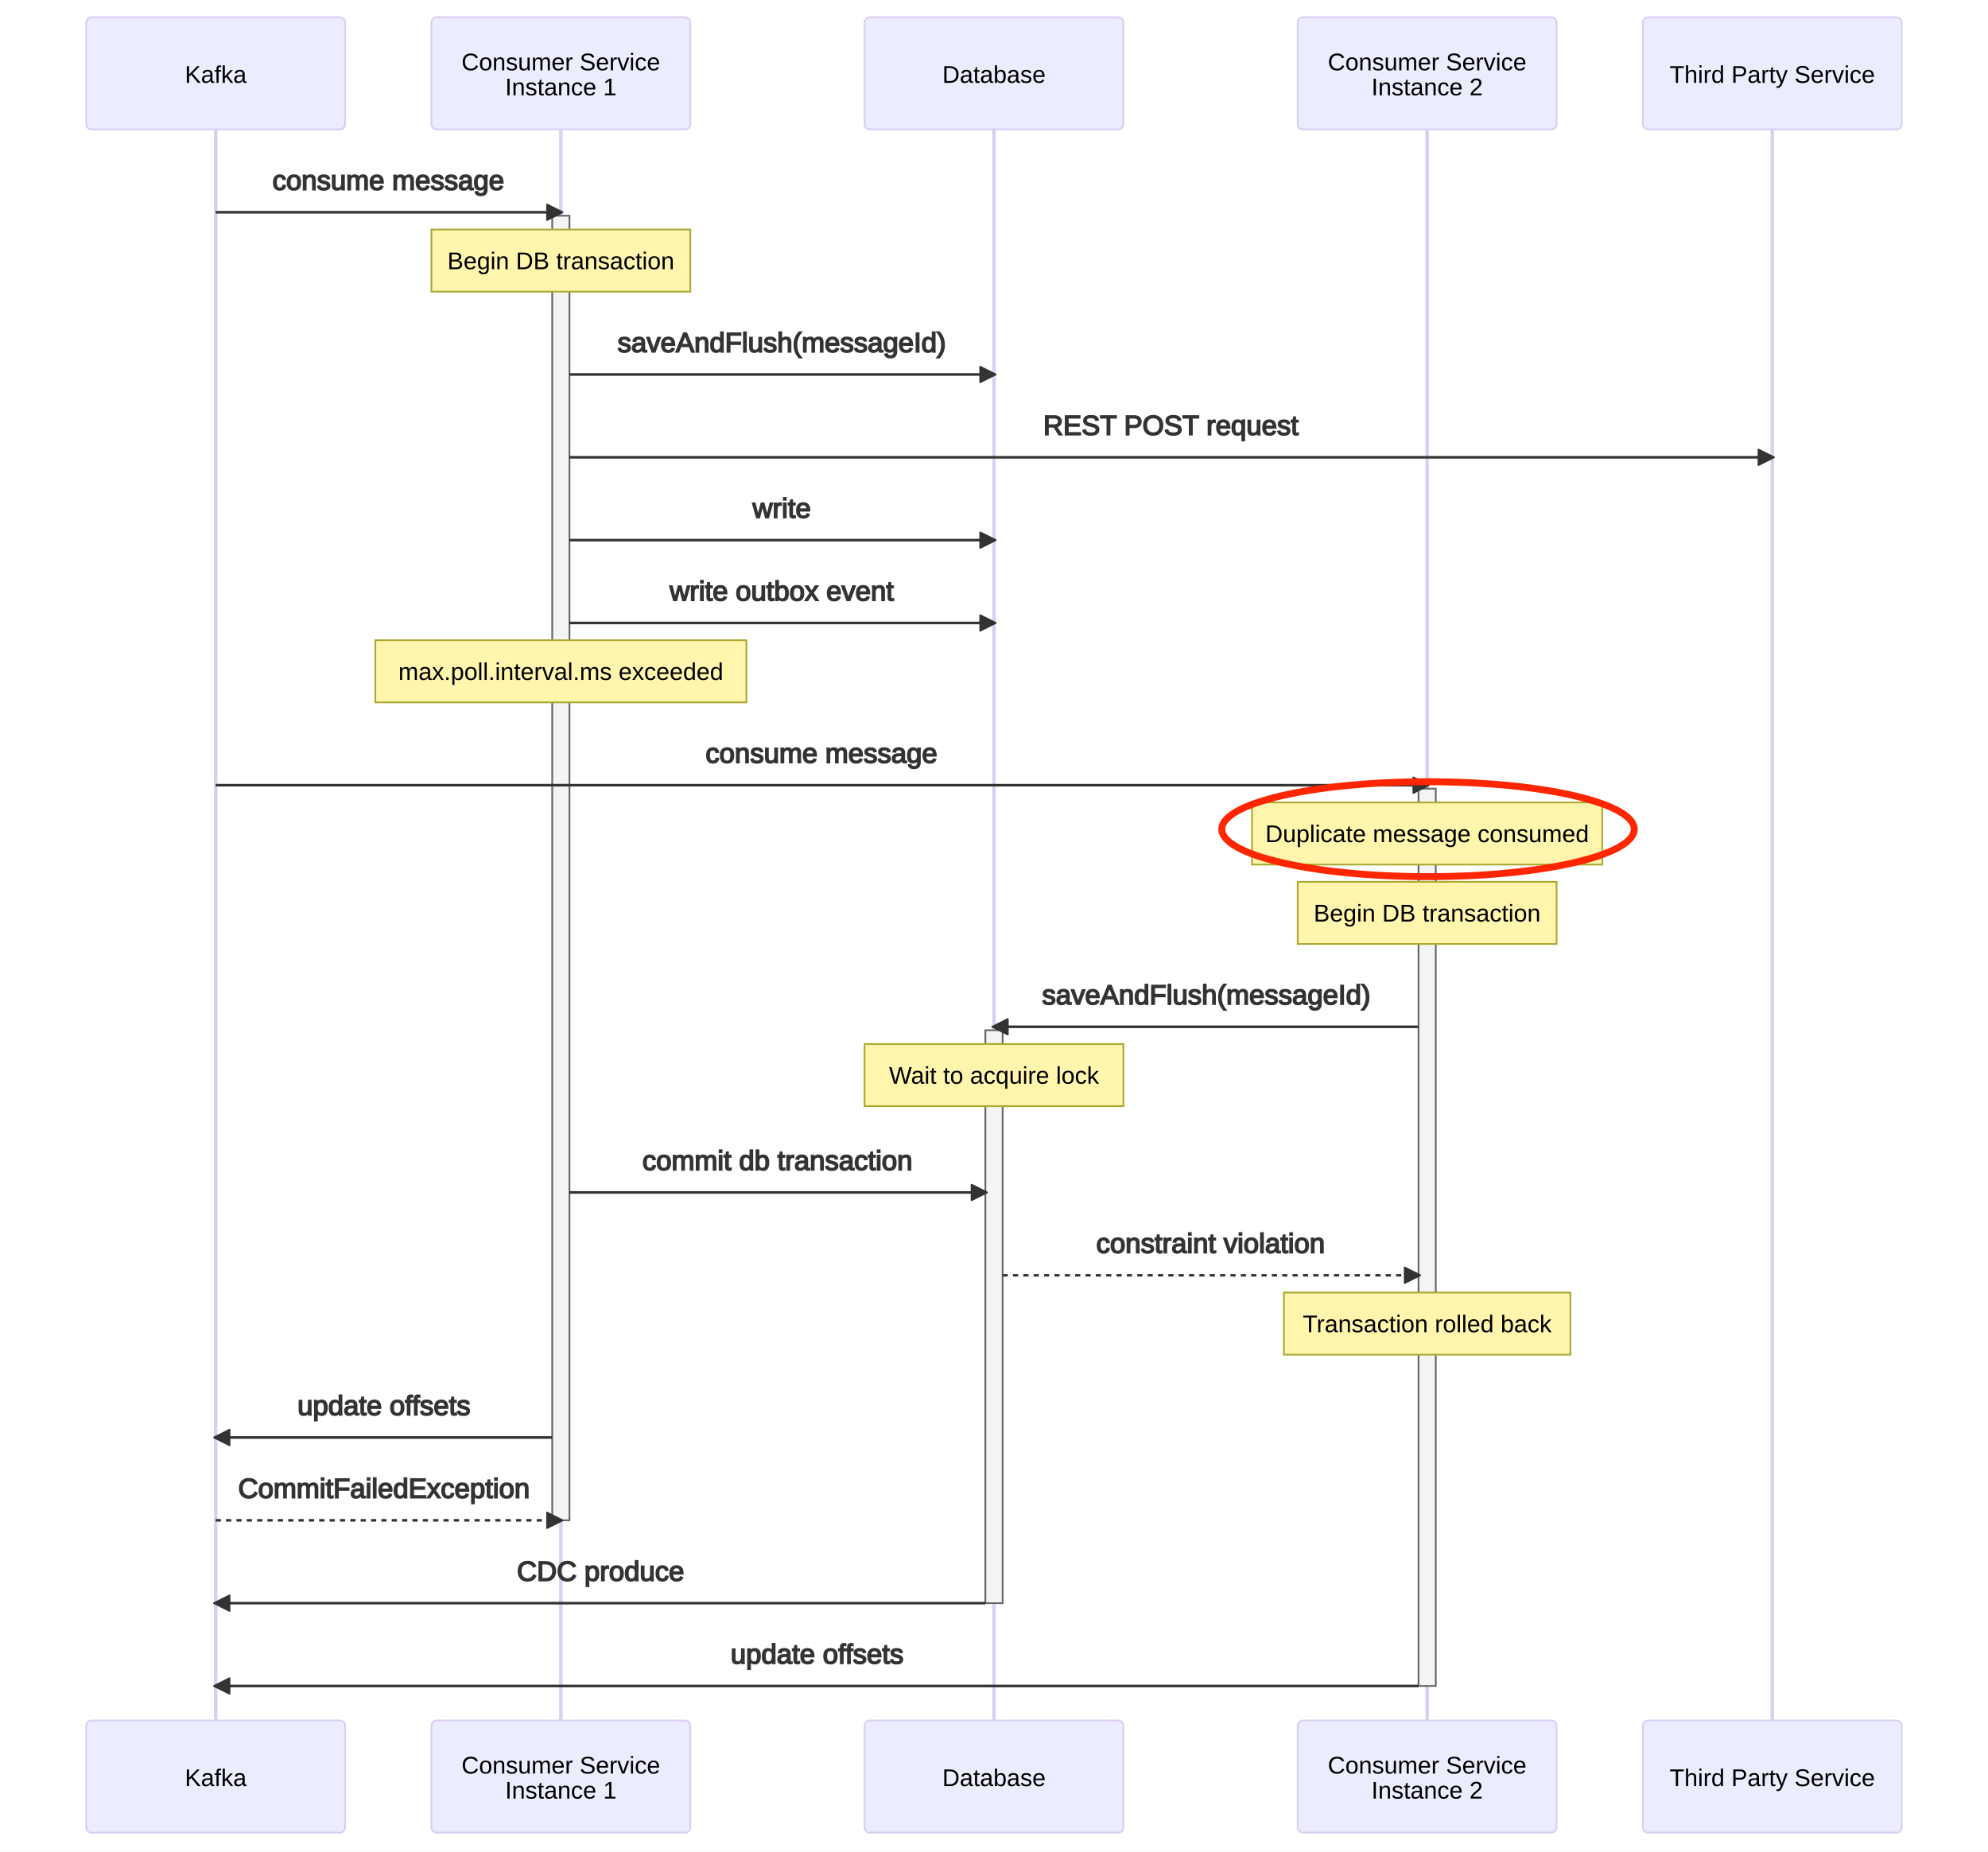
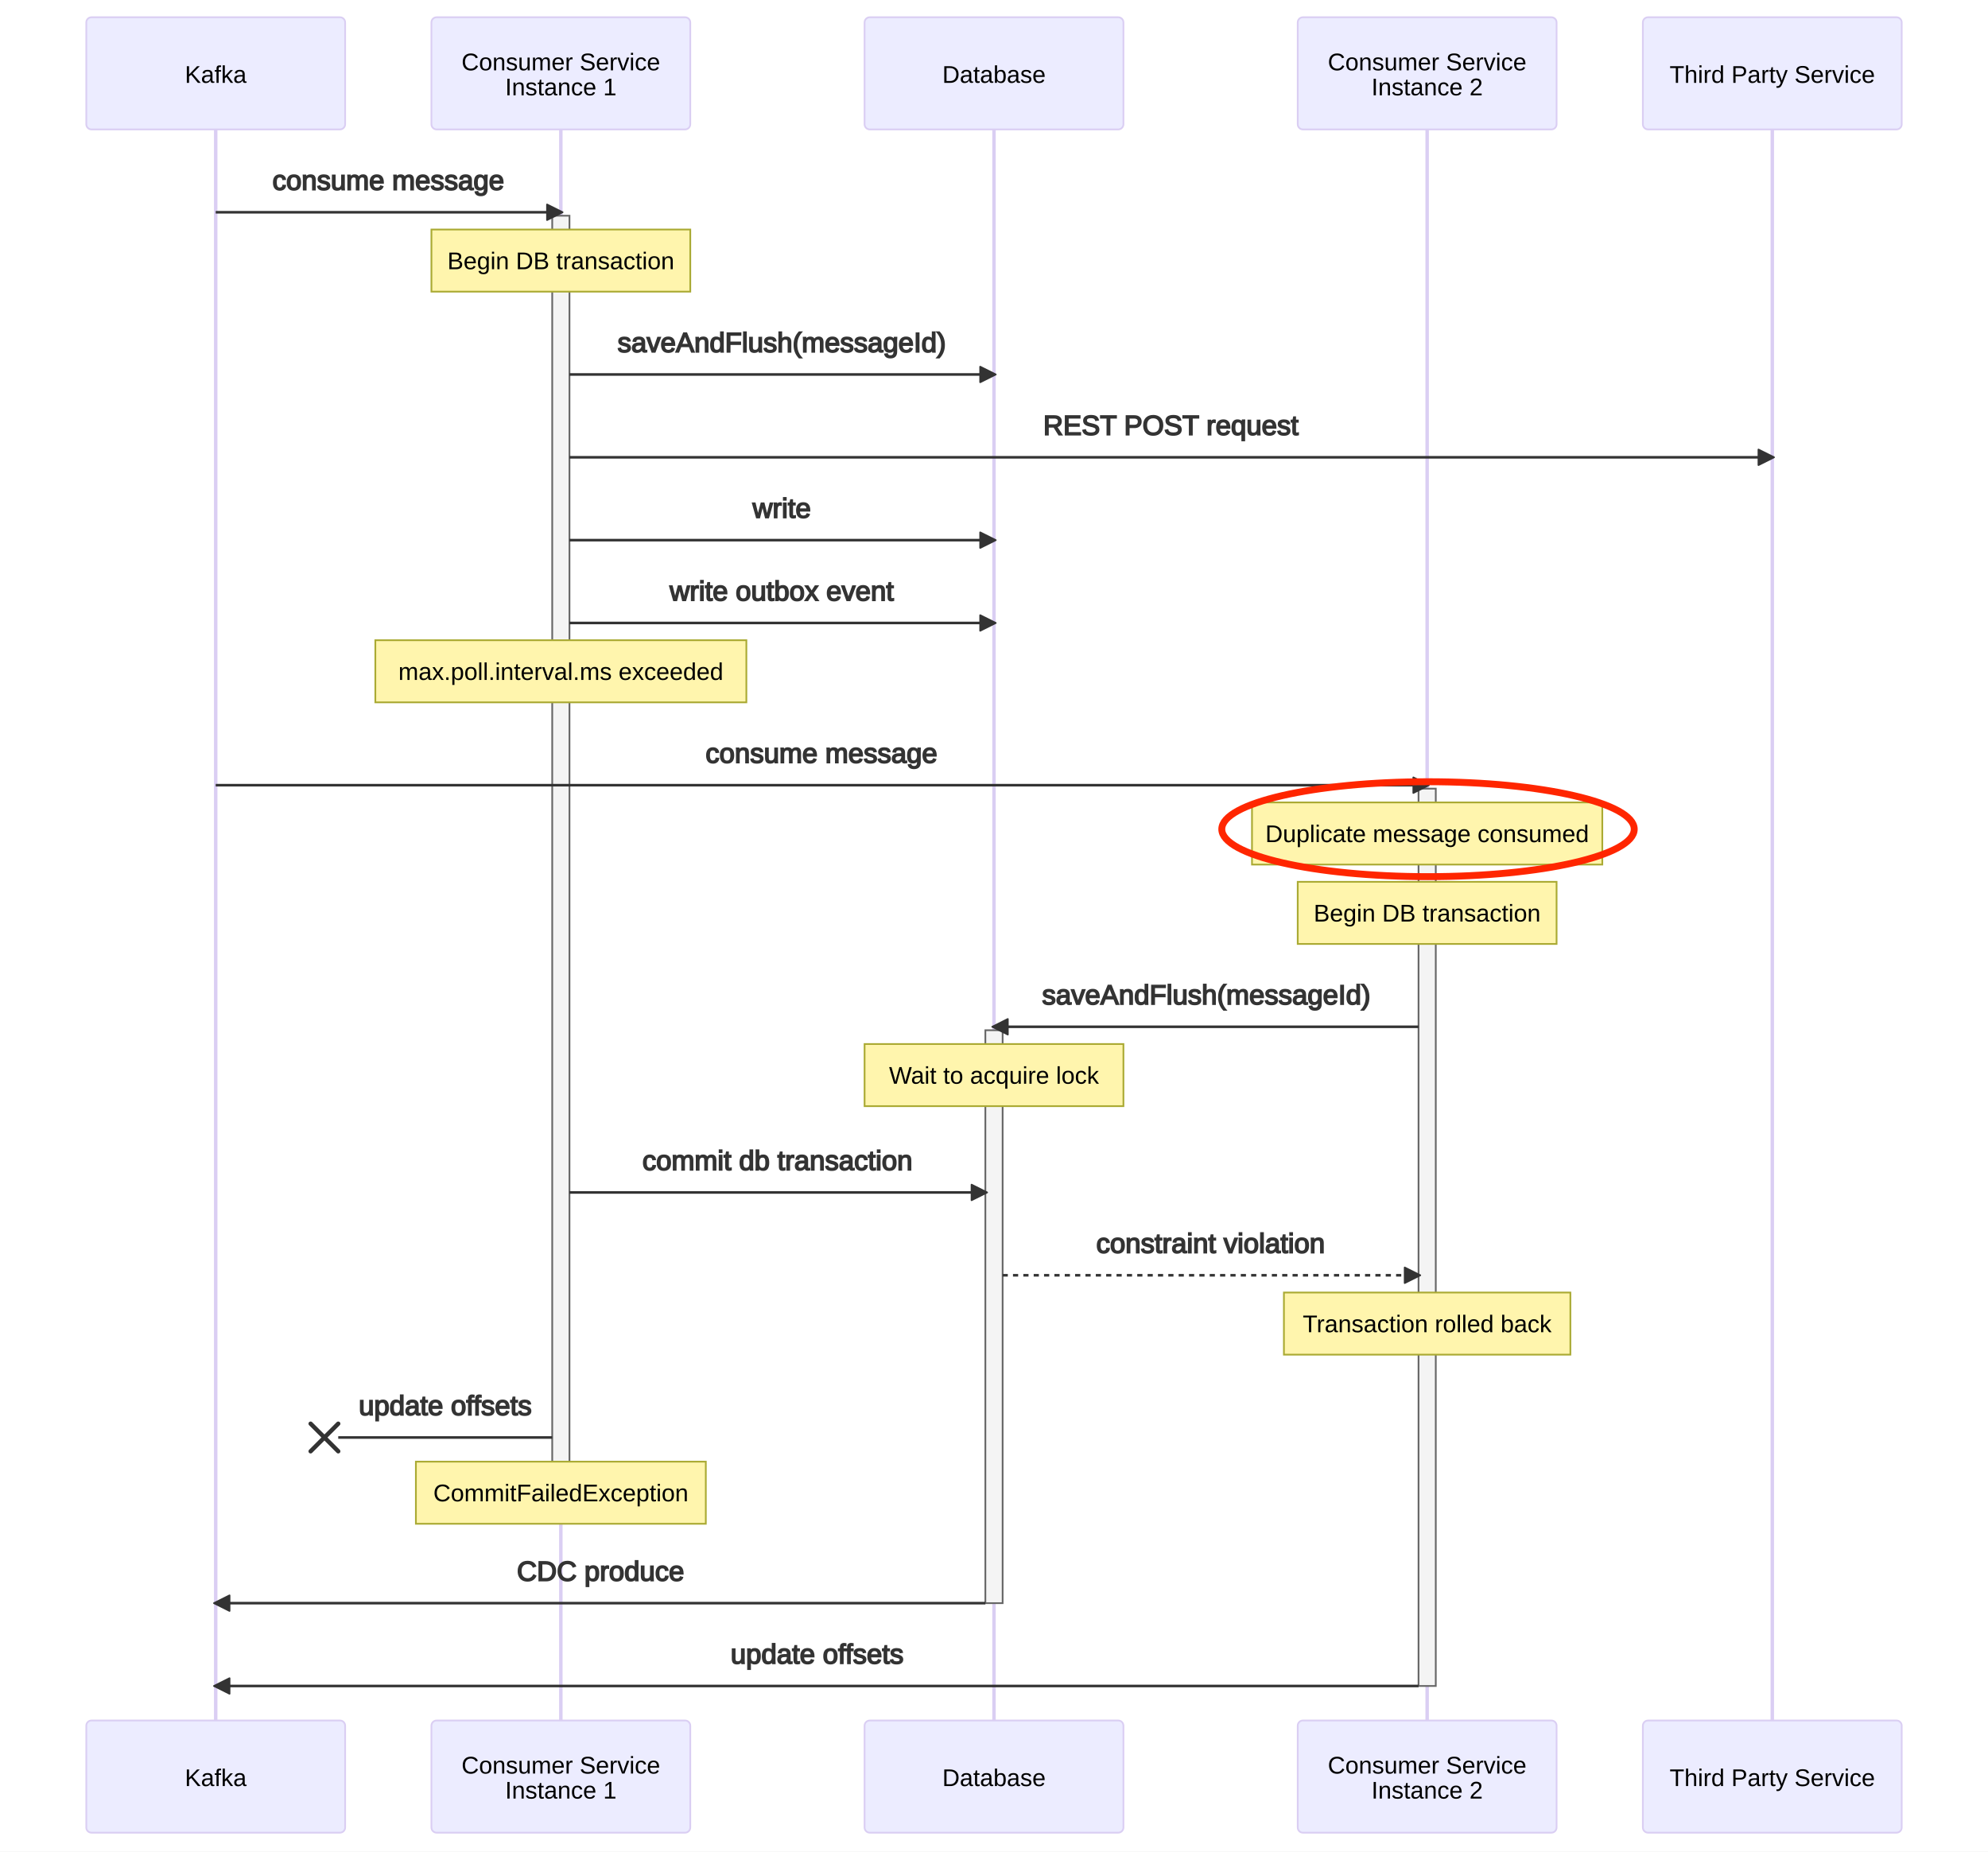
<svg xmlns="http://www.w3.org/2000/svg" width="1152" height="1073" viewBox="0 0 1152 1073" role="img" aria-labelledby="title desc">
  <defs>
    <style>
      .actor { fill: #ececff; stroke: #dacef3; stroke-width: 1; }
      .actor-label { font-family: Arial, Helvetica, sans-serif; font-size: 14px; fill: #000; text-anchor: middle; }
      .lifeline { stroke: #dacef3; stroke-width: 2; }
      .activation { fill: #f4f4f4; stroke: #666; stroke-width: 1; }
      /* Legacy Mermaid message labels use stroked regular glyphs rather than a bold font face. */
      .message { font-family: "Trebuchet MS", Arial, sans-serif; font-size: 16px; font-weight: 400; fill: #333; stroke: #333; stroke-width: 0.75; text-anchor: middle; }
      .note { fill: #fff5ad; stroke: #aaaa33; stroke-width: 1; }
      .note-label { font-family: "Trebuchet MS", Arial, sans-serif; font-size: 14px; fill: #000; text-anchor: middle; }
      .arrow-shaft { fill: none; stroke: #333; stroke-width: 1.5; }
    </style>
  </defs>
  <rect width="1152" height="1073" fill="#fff" />
  <g id="participant-lifelines">
    <line class="lifeline" x1="125" y1="75" x2="125" y2="997" />
    <line class="lifeline" x1="325" y1="75" x2="325" y2="997" />
    <line class="lifeline" x1="576" y1="75" x2="576" y2="997" />
    <line class="lifeline" x1="827" y1="75" x2="827" y2="997" />
    <line class="lifeline" x1="1027" y1="75" x2="1027" y2="997" />
  </g>
  <g id="transaction-activations">
    <rect class="activation" x="320" y="125" width="10" height="756" />
    <rect class="activation" x="822" y="457" width="10" height="520" />
    <rect class="activation" x="571" y="597" width="10" height="332" />
  </g>
  <g id="message-sequence">
    <g id="message-1">
      <path class="arrow-shaft" d="M125 123 H318" />
      <path d="M317 118.5 L326 123 L317 127.5 Z" fill="#333" stroke="#333" stroke-width="1" stroke-linejoin="round" />
      <text class="message" x="225.0" y="110">consume message</text>
    </g>
    <g id="message-2">
      <path class="arrow-shaft" d="M330 217 H569" />
      <path d="M568 212.5 L577 217 L568 221.5 Z" fill="#333" stroke="#333" stroke-width="1" stroke-linejoin="round" />
      <text class="message" x="453.0" y="204">saveAndFlush(messageId)</text>
    </g>
    <g id="message-3">
      <path class="arrow-shaft" d="M330 265 H1020" />
      <path d="M1019 260.5 L1028 265 L1019 269.5 Z" fill="#333" stroke="#333" stroke-width="1" stroke-linejoin="round" />
      <text class="message" x="678.5" y="252">REST POST request</text>
    </g>
    <g id="message-4">
      <path class="arrow-shaft" d="M330 313 H569" />
      <path d="M568 308.5 L577 313 L568 317.5 Z" fill="#333" stroke="#333" stroke-width="1" stroke-linejoin="round" />
      <text class="message" x="453.0" y="300">write</text>
    </g>
    <g id="message-5">
      <path class="arrow-shaft" d="M330 361 H569" />
      <path d="M568 356.5 L577 361 L568 365.5 Z" fill="#333" stroke="#333" stroke-width="1" stroke-linejoin="round" />
      <text class="message" x="453.0" y="348">write outbox event</text>
    </g>
    <g id="message-6">
      <path class="arrow-shaft" d="M125 455 H820" />
      <path d="M819 450.5 L828 455 L819 459.5 Z" fill="#333" stroke="#333" stroke-width="1" stroke-linejoin="round" />
      <text class="message" x="476.0" y="442">consume message</text>
    </g>
    <g id="message-7">
      <path class="arrow-shaft" d="M822 595 H583" />
      <path d="M584 590.5 L575 595 L584 599.5 Z" fill="#333" stroke="#333" stroke-width="1" stroke-linejoin="round" />
      <text class="message" x="699.0" y="582">saveAndFlush(messageId)</text>
    </g>
    <g id="message-8">
      <path class="arrow-shaft" d="M330 691 H564" />
      <path d="M563 686.5 L572 691 L563 695.5 Z" fill="#333" stroke="#333" stroke-width="1" stroke-linejoin="round" />
      <text class="message" x="450.5" y="678">commit db transaction</text>
    </g>
    <g id="message-9">
      <path class="arrow-shaft" d="M581 739 H815" stroke-dasharray="3 3" />
      <path d="M814 734.5 L823 739 L814 743.5 Z" fill="#333" stroke="#333" stroke-width="1" stroke-linejoin="round" />
      <text class="message" x="701.5" y="726">constraint violation</text>
    </g>
    <g id="message-10">
-       <path class="arrow-shaft" d="M320 833 H132" />
-       <path d="M133 828.5 L124 833 L133 837.5 Z" fill="#333" stroke="#333" stroke-width="1" stroke-linejoin="round" />
-       <text class="message" x="222.5" y="820">update offsets</text>
-     </g>
-     <g id="message-10-return">
-       <path class="arrow-shaft" d="M125 881 H318" stroke-dasharray="3 3" />
-       <path d="M317 876.5 L326 881 L317 885.5 Z" fill="#333" stroke="#333" stroke-width="1" stroke-linejoin="round" />
-       <text class="message" x="222.5" y="868">CommitFailedException</text>
+       <path class="arrow-shaft" d="M320 833 H196" />
+       <path id="message-10-cross" d="M180 825 L196 841 M196 825 L180 841" fill="none" stroke="#333" stroke-width="2.5" stroke-linecap="round" />
+       <text class="message" x="258.0" y="820">update offsets</text>
    </g>
    <g id="message-11">
      <path class="arrow-shaft" d="M571 929 H132" />
      <path d="M133 924.5 L124 929 L133 933.5 Z" fill="#333" stroke="#333" stroke-width="1" stroke-linejoin="round" />
      <text class="message" x="348.0" y="916">CDC produce</text>
    </g>
    <g id="message-12">
      <path class="arrow-shaft" d="M822 977 H132" />
      <path d="M133 972.5 L124 977 L133 981.5 Z" fill="#333" stroke="#333" stroke-width="1" stroke-linejoin="round" />
      <text class="message" x="473.5" y="964">update offsets</text>
    </g>
  </g>
  <g id="sequence-notes">
    <g id="note-1">
      <rect class="note" x="250.0" y="133" width="150" height="36" />
      <text class="note-label" x="325" y="156">Begin DB transaction</text>
    </g>
    <g id="note-2">
      <rect class="note" x="217.5" y="371" width="215" height="36" />
      <text class="note-label" x="325" y="394">max.poll.interval.ms exceeded</text>
    </g>
    <g id="note-3">
      <rect class="note" x="725.5" y="465" width="203" height="36" />
      <text class="note-label" x="827" y="488">Duplicate message consumed</text>
    </g>
    <g id="note-4">
      <rect class="note" x="752.0" y="511" width="150" height="36" />
      <text class="note-label" x="827" y="534">Begin DB transaction</text>
    </g>
    <g id="note-5">
      <rect class="note" x="744.0" y="749" width="166" height="36" />
      <text class="note-label" x="827" y="772">Transaction rolled back</text>
    </g>
    <g id="note-6">
      <rect class="note" x="501.0" y="605" width="150" height="36" />
      <text class="note-label" x="576" y="628">Wait to acquire lock</text>
    </g>
+     <g id="note-7">
+       <rect class="note" x="241.0" y="847" width="168" height="36" />
+       <text class="note-label" x="325" y="870">CommitFailedException</text>
+     </g>
  </g>
  <ellipse id="duplicate-delivery-highlight" cx="827.5" cy="480.5" rx="119.5" ry="27.5" fill="none" stroke="#ff2600" stroke-width="4" />
  <g id="participants">
    <rect class="actor" x="50" y="10" width="150" height="65" rx="3" />
    <text class="actor-label" x="125" y="48.0">Kafka</text>
    <rect class="actor" x="50" y="997" width="150" height="65" rx="3" />
    <text class="actor-label" x="125" y="1035.0">Kafka</text>
    <rect class="actor" x="250" y="10" width="150" height="65" rx="3" />
    <text class="actor-label" x="325" y="40.75">Consumer Service</text>
    <text class="actor-label" x="325" y="55.25">Instance 1</text>
    <rect class="actor" x="250" y="997" width="150" height="65" rx="3" />
    <text class="actor-label" x="325" y="1027.75">Consumer Service</text>
    <text class="actor-label" x="325" y="1042.25">Instance 1</text>
    <rect class="actor" x="501" y="10" width="150" height="65" rx="3" />
    <text class="actor-label" x="576" y="48.0">Database</text>
    <rect class="actor" x="501" y="997" width="150" height="65" rx="3" />
    <text class="actor-label" x="576" y="1035.0">Database</text>
    <rect class="actor" x="752" y="10" width="150" height="65" rx="3" />
    <text class="actor-label" x="827" y="40.75">Consumer Service</text>
    <text class="actor-label" x="827" y="55.25">Instance 2</text>
    <rect class="actor" x="752" y="997" width="150" height="65" rx="3" />
    <text class="actor-label" x="827" y="1027.75">Consumer Service</text>
    <text class="actor-label" x="827" y="1042.25">Instance 2</text>
    <rect class="actor" x="952" y="10" width="150" height="65" rx="3" />
    <text class="actor-label" x="1027" y="48.0">Third Party Service</text>
    <rect class="actor" x="952" y="997" width="150" height="65" rx="3" />
    <text class="actor-label" x="1027" y="1035.0">Third Party Service</text>
  </g>
</svg>
